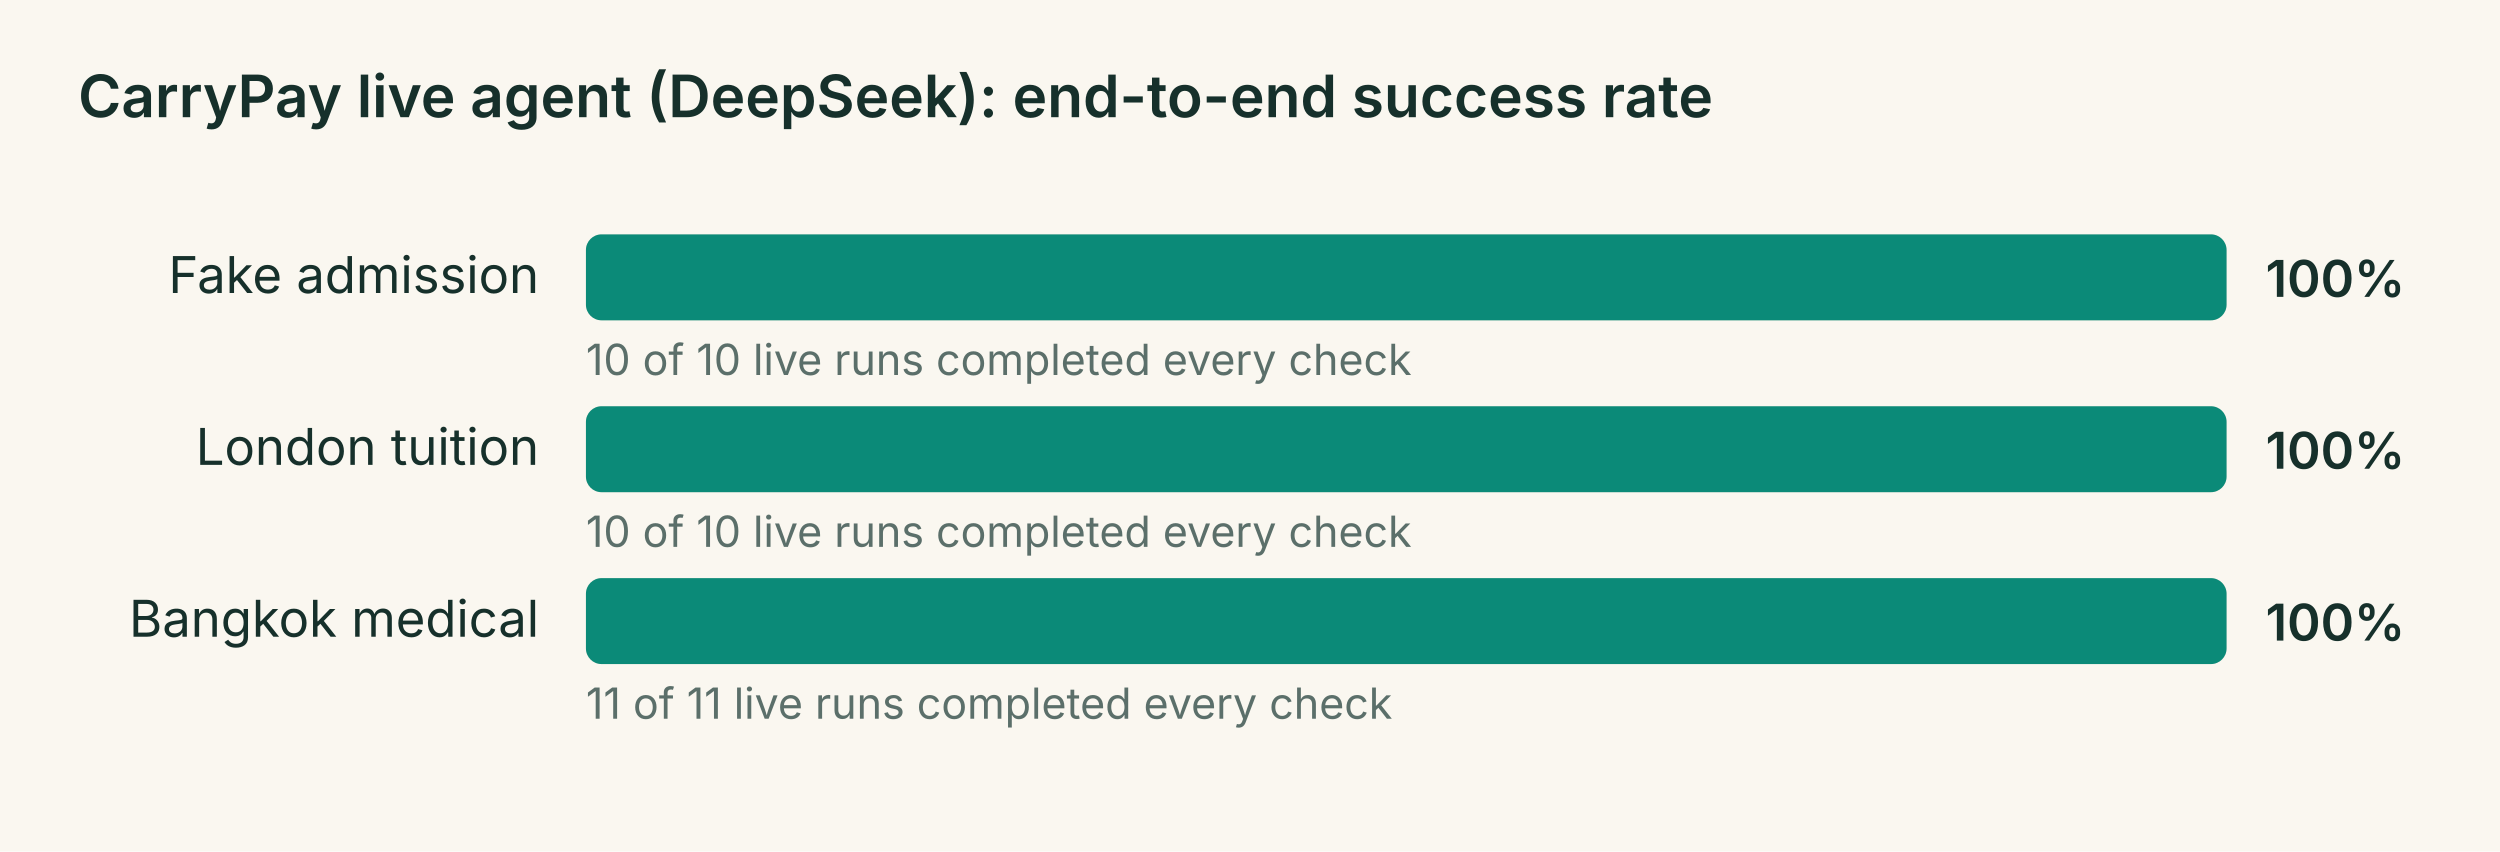
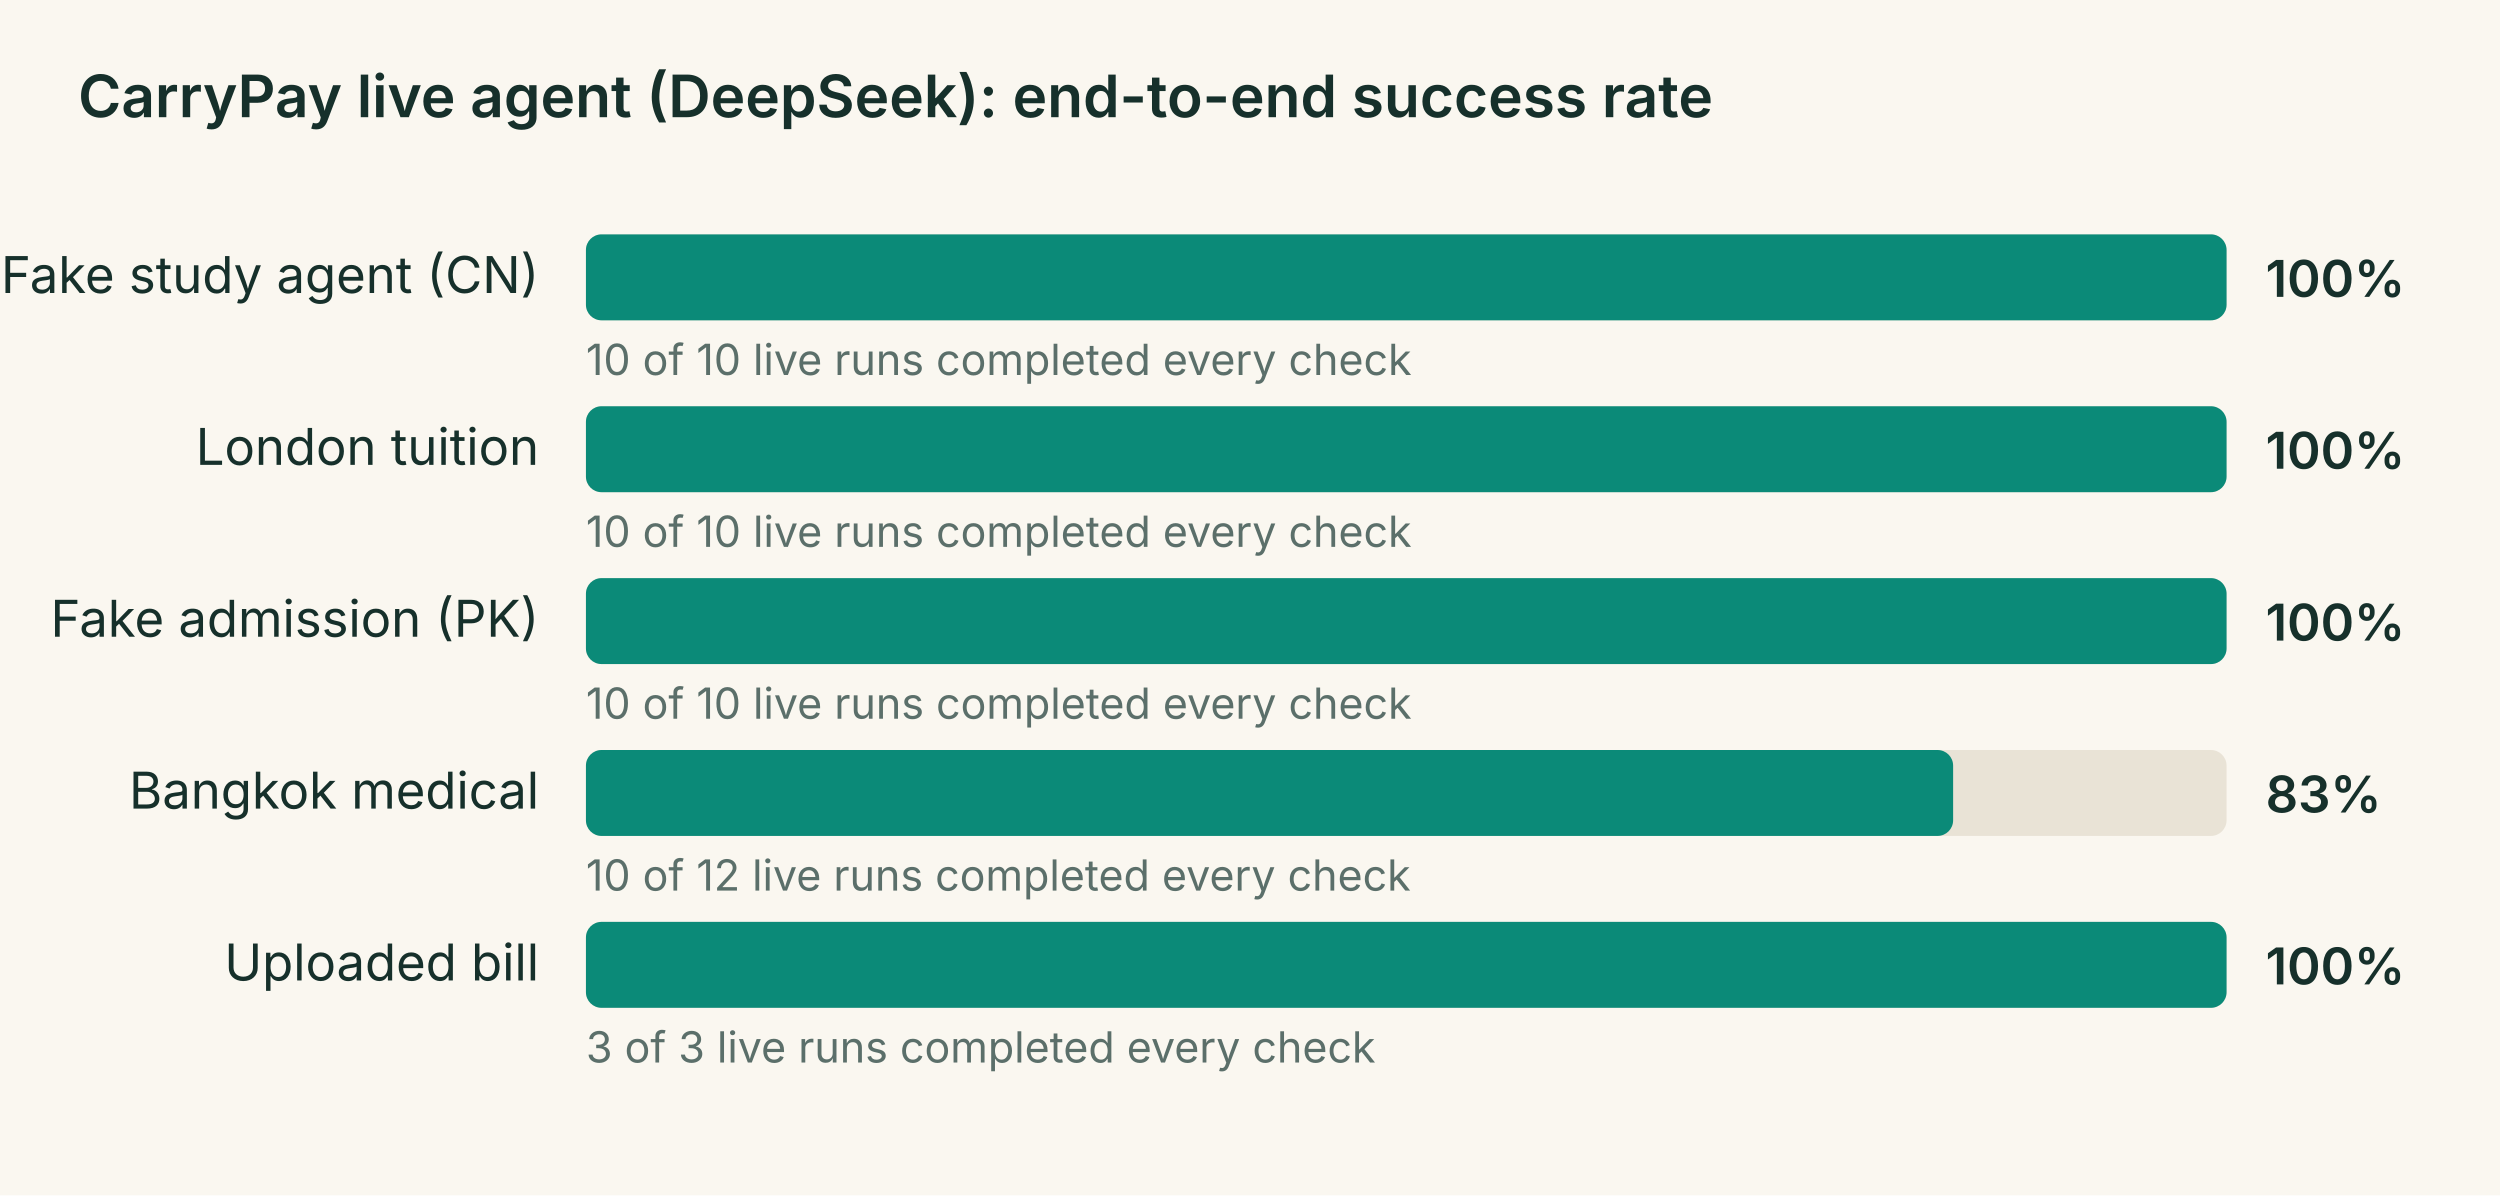
- <svg xmlns="http://www.w3.org/2000/svg" viewBox="0 0 640 218" width="640" height="218" font-family="Inter, system-ui, sans-serif">
+ <svg xmlns="http://www.w3.org/2000/svg" viewBox="0 0 640 306" width="640" height="306" font-family="Inter, system-ui, sans-serif">
  <style>.t{font-size:15px;font-weight:600;fill:#16302b}.l{font-size:13px;fill:#16302b}.v{font-size:13px;font-weight:600;fill:#16302b}.s{font-size:11px;fill:#5b6f6a}.track{fill:#e9e3d6}.bar{fill:#0b8a78}</style>
  <rect width="100%" height="100%" fill="#faf7f0" />
  <text x="20" y="30" class="t">CarryPay live agent (DeepSeek): end-to-end success rate</text>
-   <text x="138" y="75" text-anchor="end" class="l">Fake admission</text>
+   <text x="138" y="75" text-anchor="end" class="l">Fake study agent (CN)</text>
  <rect x="150" y="60" width="420" height="22" rx="4" class="track" />
  <rect x="150" y="60" width="420" height="22" rx="4" class="bar" />
  <text x="580" y="76" class="v">100%</text>
  <text x="150" y="96" class="s">10 of 10 live runs completed every check</text>
  <text x="138" y="119" text-anchor="end" class="l">London tuition</text>
  <rect x="150" y="104" width="420" height="22" rx="4" class="track" />
  <rect x="150" y="104" width="420" height="22" rx="4" class="bar" />
  <text x="580" y="120" class="v">100%</text>
  <text x="150" y="140" class="s">10 of 10 live runs completed every check</text>
-   <text x="138" y="163" text-anchor="end" class="l">Bangkok medical</text>
+   <text x="138" y="163" text-anchor="end" class="l">Fake admission (PK)</text>
  <rect x="150" y="148" width="420" height="22" rx="4" class="track" />
  <rect x="150" y="148" width="420" height="22" rx="4" class="bar" />
  <text x="580" y="164" class="v">100%</text>
-   <text x="150" y="184" class="s">11 of 11 live runs completed every check</text>
+   <text x="150" y="184" class="s">10 of 10 live runs completed every check</text>
+   <text x="138" y="207" text-anchor="end" class="l">Bangkok medical</text>
+   <rect x="150" y="192" width="420" height="22" rx="4" class="track" />
+   <rect x="150" y="192" width="350" height="22" rx="4" class="bar" />
+   <text x="580" y="208" class="v">83%</text>
+   <text x="150" y="228" class="s">10 of 12 live runs completed every check</text>
+   <text x="138" y="251" text-anchor="end" class="l">Uploaded bill</text>
+   <rect x="150" y="236" width="420" height="22" rx="4" class="track" />
+   <rect x="150" y="236" width="420" height="22" rx="4" class="bar" />
+   <text x="580" y="252" class="v">100%</text>
+   <text x="150" y="272" class="s">3 of 3 live runs completed every check</text>
</svg>
